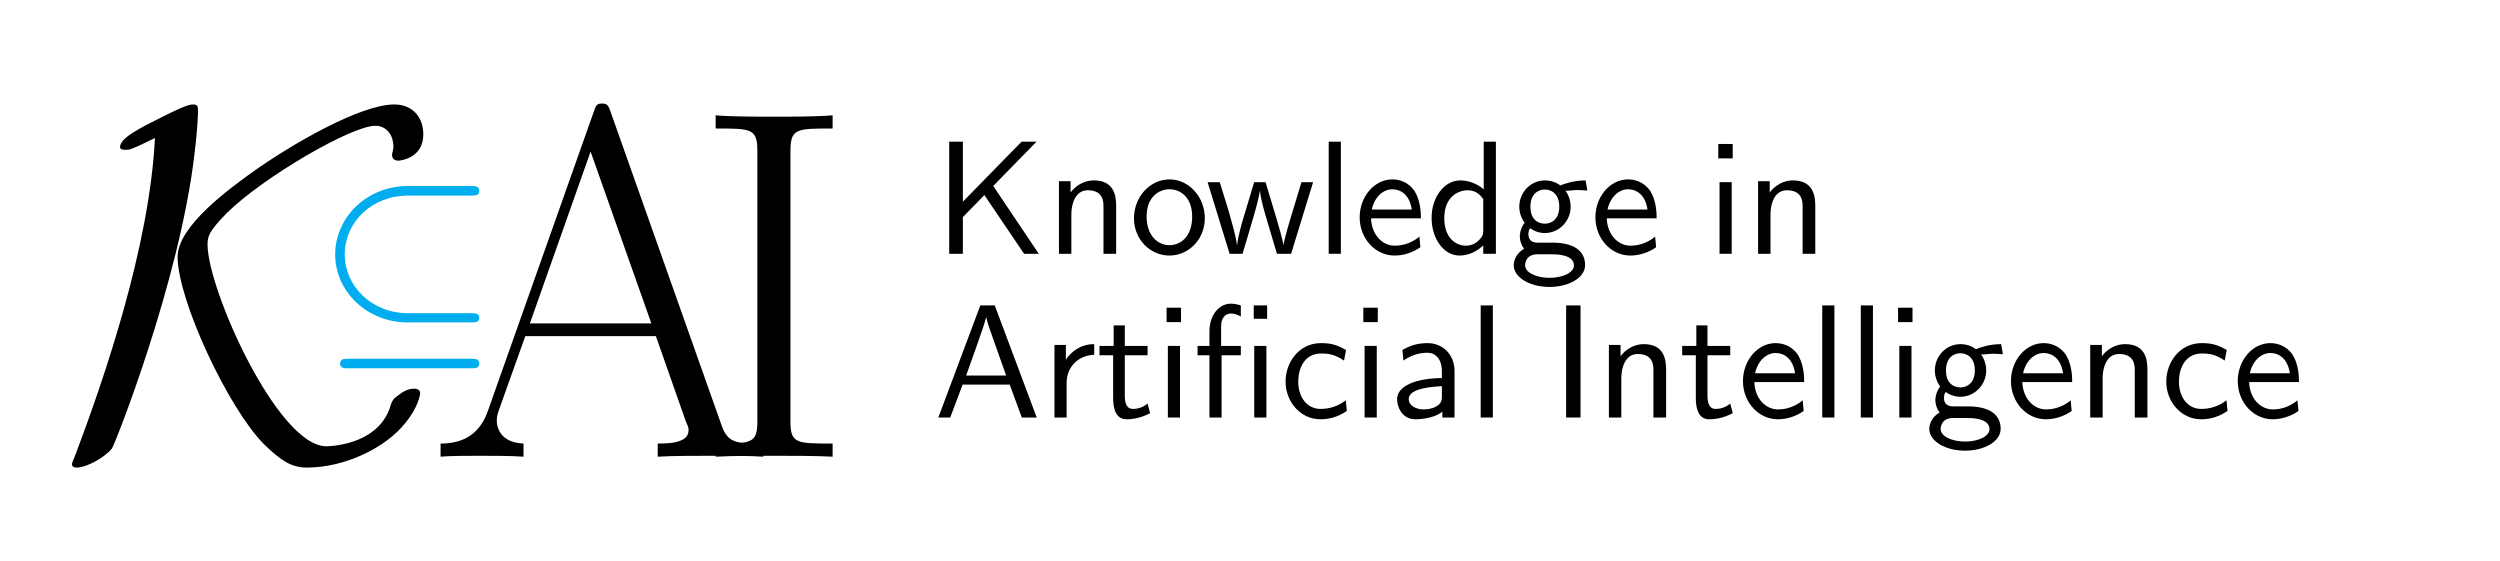
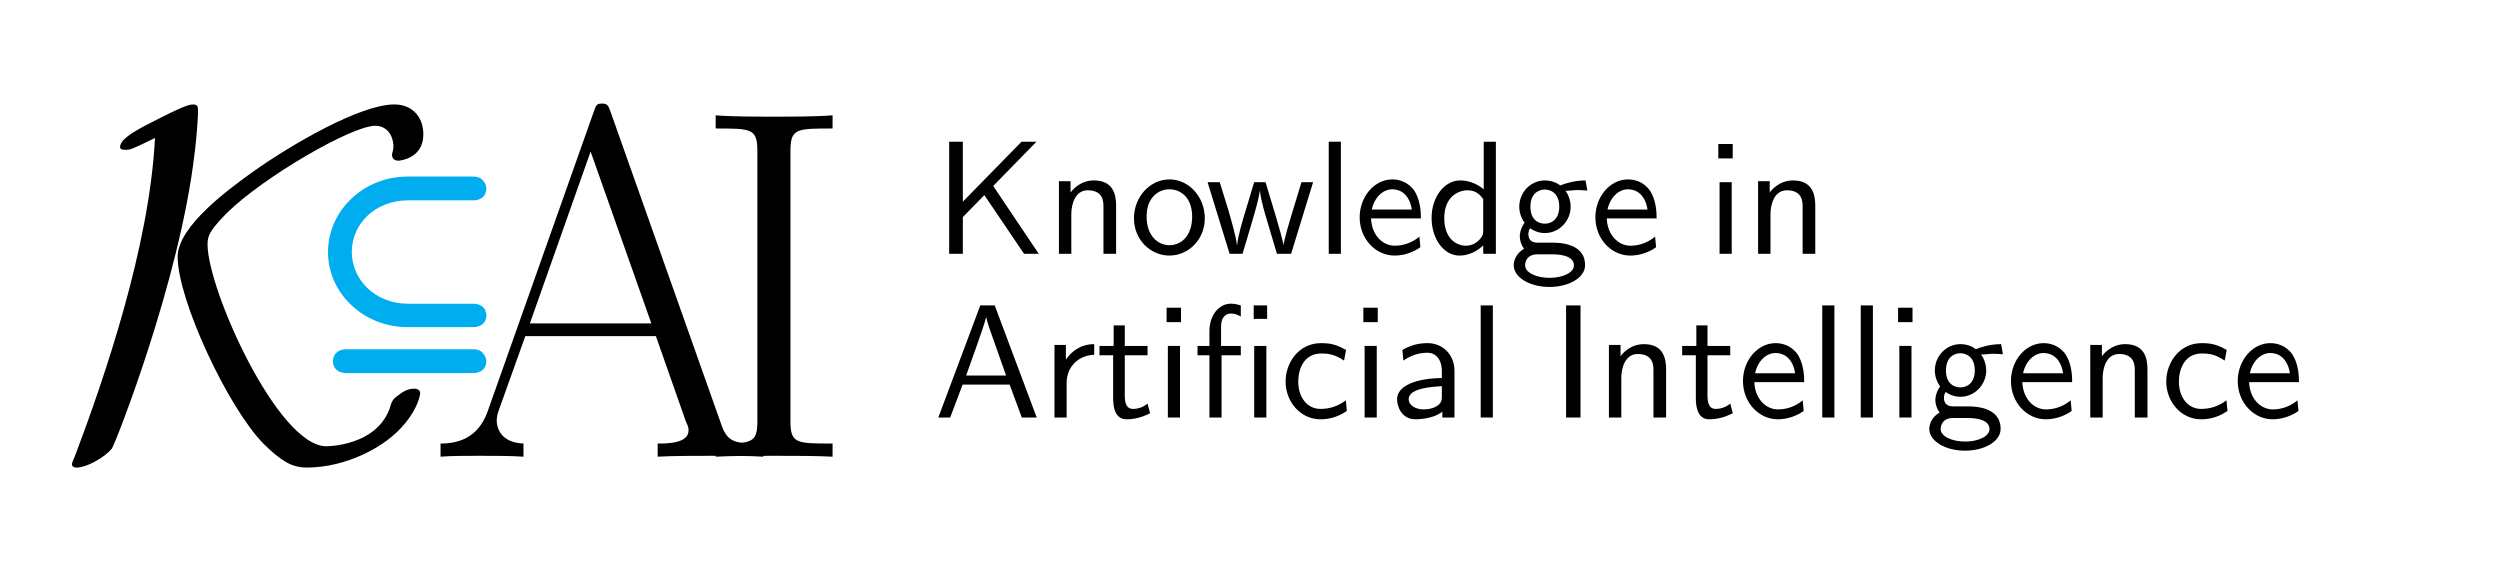
- <svg xmlns="http://www.w3.org/2000/svg" xmlns:xlink="http://www.w3.org/1999/xlink" width="154.37pt" height="34.611pt" viewBox="0 0 154.37 34.611" version="1.1" id="svg224">
-   <defs id="defs84">
-     <g id="g82">
-       <g id="glyph-0-0" />
-       <g id="glyph-0-1">
-         <path d="M 3.375 -10.984 C 3.188 -7.234 1.625 -2.688 0.609 0 C 0.516 0.203 0.516 0.234 0.516 0.266 C 0.516 0.375 0.656 0.375 0.688 0.375 C 1 0.375 1.625 0.047 1.891 -0.281 C 1.984 -0.391 4.219 -6.031 4.734 -10.406 C 4.828 -11.094 4.859 -11.797 4.859 -11.859 C 4.859 -12.078 4.859 -12.141 4.672 -12.141 C 4.484 -12.141 3.953 -11.875 3.609 -11.703 C 2.828 -11.312 2.172 -10.984 2.172 -10.672 C 2.172 -10.578 2.297 -10.578 2.359 -10.578 C 2.516 -10.578 2.547 -10.578 3.375 -10.984 Z M 12.516 -2.188 C 12.516 -2.203 12.516 -2.344 12.312 -2.344 C 12.219 -2.344 12.031 -2.328 11.797 -2.141 C 11.594 -2 11.547 -1.953 11.469 -1.672 C 11 -0.359 9.312 -0.359 9.281 -0.359 C 7.609 -0.359 5.188 -5.766 5.188 -7.312 C 5.188 -7.594 5.234 -7.766 5.844 -8.391 C 7.109 -9.641 10.156 -11.406 10.969 -11.406 C 11.328 -11.406 11.594 -11.125 11.594 -10.672 C 11.594 -10.562 11.547 -10.469 11.547 -10.406 C 11.547 -10.297 11.609 -10.203 11.766 -10.203 C 11.797 -10.203 12.625 -10.266 12.625 -11.109 C 12.625 -11.688 12.266 -12.141 11.625 -12.141 C 10.453 -12.141 8.078 -10.766 6.719 -9.797 C 5.984 -9.266 4.156 -7.953 4.156 -6.891 C 4.156 -5.406 5.891 -1.688 7.125 -0.438 C 7.734 0.156 8.094 0.375 8.609 0.375 C 9.953 0.375 11.344 -0.328 12 -1.156 C 12.453 -1.703 12.516 -2.141 12.516 -2.188 Z M 12.516 -2.188 " id="path19" />
-       </g>
-       <g id="glyph-1-0" />
-       <g id="glyph-1-1">
-         <path d="M 7.875 -7.125 C 8.078 -7.125 8.297 -7.125 8.297 -7.359 C 8.297 -7.609 8.078 -7.609 7.875 -7.609 L 4.656 -7.609 C 2.609 -7.609 0.984 -6.031 0.984 -4.141 C 0.984 -2.219 2.641 -0.688 4.656 -0.688 L 7.875 -0.688 C 8.078 -0.688 8.297 -0.688 8.297 -0.922 C 8.297 -1.156 8.078 -1.156 7.875 -1.156 L 4.688 -1.156 C 2.797 -1.156 1.469 -2.562 1.469 -4.141 C 1.469 -5.766 2.828 -7.125 4.688 -7.125 Z M 1.656 1.156 C 1.453 1.156 1.234 1.156 1.234 1.406 C 1.234 1.641 1.453 1.641 1.656 1.641 L 7.875 1.641 C 8.078 1.641 8.297 1.641 8.297 1.406 C 8.297 1.156 8.078 1.156 7.875 1.156 Z M 1.656 1.156 " id="path23" />
-       </g>
-       <g id="glyph-2-0" />
-       <g id="glyph-2-1">
-         <path d="M 6.25 -11.891 C 6.172 -12.125 6.125 -12.172 5.953 -12.172 C 5.781 -12.172 5.75 -12.125 5.672 -11.891 L 2.016 -1.562 C 1.688 -0.641 1 -0.453 0.391 -0.453 L 0.391 0 C 0.703 -0.031 1.391 -0.031 1.719 -0.031 C 2.156 -0.031 2.844 -0.031 3.25 0 L 3.25 -0.453 C 2.438 -0.484 2.328 -1.031 2.328 -1.234 C 2.328 -1.391 2.359 -1.484 2.391 -1.578 L 3.312 -4.156 L 7.812 -4.156 L 8.844 -1.219 C 8.938 -1.016 8.938 -0.984 8.938 -0.906 C 8.938 -0.453 8.203 -0.453 7.875 -0.453 L 7.875 0 C 8.375 -0.031 9.266 -0.031 9.797 -0.031 C 10.25 -0.031 11.109 -0.031 11.516 0 L 11.516 -0.453 C 10.609 -0.453 10.297 -0.453 10.078 -1.078 Z M 5.562 -10.516 L 7.656 -4.594 L 3.469 -4.594 Z M 5.562 -10.516 " id="path27" />
-       </g>
-       <g id="glyph-2-2">
-         <path d="M 3.391 -10.531 C 3.391 -11.312 3.594 -11.312 4.844 -11.312 L 4.844 -11.766 C 4.281 -11.719 3.406 -11.719 2.828 -11.719 C 2.234 -11.719 1.359 -11.719 0.812 -11.766 L 0.812 -11.312 C 2.047 -11.312 2.25 -11.312 2.25 -10.531 L 2.25 -1.219 C 2.25 -0.453 2.047 -0.453 0.812 -0.453 L 0.812 0 C 1.359 -0.031 2.234 -0.031 2.828 -0.031 C 3.406 -0.031 4.281 -0.031 4.844 0 L 4.844 -0.453 C 3.594 -0.453 3.391 -0.453 3.391 -1.219 Z M 3.391 -10.531 " id="path30" />
-       </g>
-       <g id="glyph-3-0" />
-       <g id="glyph-3-1">
-         <path d="M 3.672 -4.188 L 6.344 -6.922 L 5.422 -6.922 L 1.797 -3.219 L 1.797 -6.922 L 0.953 -6.922 L 0.953 0 L 1.797 0 L 1.797 -2.266 L 3.125 -3.625 L 5.578 0 L 6.484 0 Z M 3.672 -4.188 " id="path34" />
-       </g>
-       <g id="glyph-3-2">
-         <path d="M 4.344 -2.969 C 4.344 -3.625 4.188 -4.531 2.969 -4.531 C 2.078 -4.531 1.578 -3.859 1.531 -3.781 L 1.531 -4.484 L 0.812 -4.484 L 0.812 0 L 1.578 0 L 1.578 -2.438 C 1.578 -3.094 1.828 -3.922 2.594 -3.922 C 3.547 -3.922 3.562 -3.219 3.562 -2.906 L 3.562 0 L 4.344 0 Z M 4.344 -2.969 " id="path37" />
-       </g>
-       <g id="glyph-3-3">
-         <path d="M 4.672 -2.188 C 4.672 -3.531 3.672 -4.594 2.5 -4.594 C 1.266 -4.594 0.297 -3.5 0.297 -2.188 C 0.297 -0.875 1.312 0.109 2.484 0.109 C 3.672 0.109 4.672 -0.891 4.672 -2.188 Z M 2.484 -0.531 C 1.797 -0.531 1.078 -1.094 1.078 -2.297 C 1.078 -3.5 1.828 -3.984 2.484 -3.984 C 3.188 -3.984 3.891 -3.469 3.891 -2.297 C 3.891 -1.109 3.219 -0.531 2.484 -0.531 Z M 2.484 -0.531 " id="path40" />
-       </g>
-       <g id="glyph-3-4">
-         <path d="M 6.656 -4.422 L 5.938 -4.422 L 5.297 -2.312 C 5.188 -1.953 4.891 -0.969 4.828 -0.531 C 4.781 -0.844 4.531 -1.734 4.359 -2.297 L 3.719 -4.422 L 3.016 -4.422 L 2.453 -2.547 C 2.344 -2.203 2 -1.062 1.969 -0.547 L 1.953 -0.547 C 1.906 -1.031 1.578 -2.156 1.422 -2.703 L 0.891 -4.422 L 0.141 -4.422 L 1.5 0 L 2.297 0 C 2.344 -0.156 2.688 -1.281 2.906 -2.047 C 3.047 -2.516 3.328 -3.5 3.359 -3.875 L 3.375 -3.875 C 3.391 -3.594 3.562 -2.906 3.688 -2.469 L 4.422 0 L 5.297 0 Z M 6.656 -4.422 " id="path43" />
-       </g>
-       <g id="glyph-3-5">
-         <path d="M 1.562 -6.922 L 0.812 -6.922 L 0.812 0 L 1.562 0 Z M 1.562 -6.922 " id="path46" />
-       </g>
-       <g id="glyph-3-6">
-         <path d="M 4.125 -2.188 C 4.125 -2.516 4.109 -3.266 3.734 -3.875 C 3.312 -4.484 2.719 -4.594 2.359 -4.594 C 1.25 -4.594 0.344 -3.531 0.344 -2.25 C 0.344 -0.938 1.312 0.109 2.5 0.109 C 3.125 0.109 3.703 -0.125 4.094 -0.406 L 4.031 -1.062 C 3.406 -0.531 2.734 -0.5 2.516 -0.5 C 1.719 -0.5 1.078 -1.203 1.047 -2.188 Z M 1.094 -2.734 C 1.25 -3.484 1.781 -3.984 2.359 -3.984 C 2.875 -3.984 3.422 -3.656 3.562 -2.734 Z M 1.094 -2.734 " id="path49" />
-       </g>
-       <g id="glyph-3-7">
-         <path d="M 4.328 -6.922 L 3.578 -6.922 L 3.578 -3.984 C 3.047 -4.422 2.5 -4.531 2.125 -4.531 C 1.141 -4.531 0.359 -3.5 0.359 -2.219 C 0.359 -0.906 1.125 0.109 2.078 0.109 C 2.406 0.109 2.984 0.016 3.547 -0.516 L 3.547 0 L 4.328 0 Z M 3.547 -1.391 C 3.547 -1.25 3.531 -1.062 3.219 -0.781 C 2.984 -0.578 2.734 -0.5 2.484 -0.5 C 1.859 -0.5 1.141 -0.969 1.141 -2.203 C 1.141 -3.516 2 -3.922 2.578 -3.922 C 3.031 -3.922 3.328 -3.703 3.547 -3.375 Z M 3.547 -1.391 " id="path52" />
-       </g>
-       <g id="glyph-3-8">
-         <path d="M 3.516 -3.891 C 3.734 -3.891 4 -3.938 4.25 -3.938 C 4.422 -3.938 4.812 -3.906 4.828 -3.906 L 4.719 -4.531 C 4.031 -4.531 3.453 -4.344 3.156 -4.219 C 2.938 -4.391 2.609 -4.531 2.203 -4.531 C 1.344 -4.531 0.625 -3.812 0.625 -2.906 C 0.625 -2.547 0.75 -2.188 0.953 -1.922 C 0.656 -1.516 0.656 -1.125 0.656 -1.078 C 0.656 -0.812 0.75 -0.531 0.922 -0.312 C 0.406 -0.016 0.281 0.453 0.281 0.703 C 0.281 1.453 1.266 2.047 2.484 2.047 C 3.703 2.047 4.688 1.469 4.688 0.703 C 4.688 -0.688 3.031 -0.688 2.641 -0.688 L 1.766 -0.688 C 1.641 -0.688 1.188 -0.688 1.188 -1.219 C 1.188 -1.328 1.219 -1.484 1.297 -1.578 C 1.5 -1.422 1.828 -1.281 2.203 -1.281 C 3.094 -1.281 3.797 -2.031 3.797 -2.906 C 3.797 -3.391 3.578 -3.766 3.469 -3.906 Z M 2.203 -1.859 C 1.828 -1.859 1.312 -2.078 1.312 -2.906 C 1.312 -3.734 1.828 -3.969 2.203 -3.969 C 2.625 -3.969 3.094 -3.688 3.094 -2.906 C 3.094 -2.141 2.625 -1.859 2.203 -1.859 Z M 2.656 0.031 C 2.875 0.031 4 0.031 4 0.719 C 4 1.156 3.312 1.484 2.5 1.484 C 1.688 1.484 0.984 1.172 0.984 0.703 C 0.984 0.672 0.984 0.031 1.75 0.031 Z M 2.656 0.031 " id="path55" />
-       </g>
-       <g id="glyph-3-9">
-         <path d="M 1.625 -6.781 L 0.734 -6.781 L 0.734 -5.891 L 1.625 -5.891 Z M 1.562 -4.422 L 0.812 -4.422 L 0.812 0 L 1.562 0 Z M 1.562 -4.422 " id="path58" />
-       </g>
-       <g id="glyph-3-10">
-         <path d="M 3.766 -6.922 L 2.875 -6.922 L 0.281 0 L 1.016 0 L 1.781 -2.031 L 4.688 -2.031 L 5.438 0 L 6.359 0 Z M 4.469 -2.594 L 2 -2.594 L 2.641 -4.391 C 2.844 -4.984 3.156 -5.828 3.234 -6.203 C 3.266 -6.062 3.328 -5.812 3.562 -5.156 Z M 4.469 -2.594 " id="path61" />
-       </g>
-       <g id="glyph-3-11">
-         <path d="M 1.562 -2.141 C 1.562 -3.125 2.281 -3.844 3.266 -3.875 L 3.266 -4.531 C 2.375 -4.531 1.828 -4.031 1.516 -3.578 L 1.516 -4.484 L 0.812 -4.484 L 0.812 0 L 1.562 0 Z M 1.562 -2.141 " id="path64" />
-       </g>
-       <g id="glyph-3-12">
-         <path d="M 1.75 -3.844 L 3.156 -3.844 L 3.156 -4.422 L 1.75 -4.422 L 1.75 -5.688 L 1.062 -5.688 L 1.062 -4.422 L 0.188 -4.422 L 0.188 -3.844 L 1.031 -3.844 L 1.031 -1.188 C 1.031 -0.594 1.172 0.109 1.859 0.109 C 2.547 0.109 3.062 -0.141 3.312 -0.266 L 3.156 -0.859 C 2.891 -0.641 2.578 -0.531 2.25 -0.531 C 1.891 -0.531 1.75 -0.828 1.75 -1.359 Z M 1.75 -3.844 " id="path67" />
-       </g>
-       <g id="glyph-3-13">
-         <path d="M 4.562 -6.922 L 3.734 -6.922 L 3.734 -6.094 L 4.562 -6.094 Z M 4.516 -4.422 L 3.766 -4.422 L 3.766 0 L 4.516 0 Z M 1.75 -3.844 L 2.938 -3.844 L 2.938 -4.422 L 1.719 -4.422 L 1.719 -5.625 C 1.719 -6.266 2.078 -6.422 2.328 -6.422 C 2.547 -6.422 2.766 -6.344 2.938 -6.234 L 2.938 -6.922 C 2.875 -6.938 2.625 -7.031 2.328 -7.031 C 1.594 -7.031 1 -6.328 1 -5.328 L 1 -4.422 L 0.266 -4.422 L 0.266 -3.844 L 1 -3.844 L 1 0 L 1.75 0 Z M 1.75 -3.844 " id="path70" />
-       </g>
-       <g id="glyph-3-14">
-         <path d="M 4.094 -4.172 C 3.5 -4.5 3.156 -4.594 2.547 -4.594 C 1.172 -4.594 0.359 -3.391 0.359 -2.219 C 0.359 -0.984 1.266 0.109 2.516 0.109 C 3.047 0.109 3.594 -0.031 4.141 -0.406 L 4.078 -1.062 C 3.562 -0.672 3.031 -0.531 2.516 -0.531 C 1.688 -0.531 1.141 -1.25 1.141 -2.219 C 1.141 -3 1.5 -3.953 2.562 -3.953 C 3.078 -3.953 3.422 -3.875 3.969 -3.516 Z M 4.094 -4.172 " id="path73" />
-       </g>
-       <g id="glyph-3-15">
-         <path d="M 3.984 -2.875 C 3.984 -3.891 3.25 -4.594 2.328 -4.594 C 1.688 -4.594 1.234 -4.438 0.766 -4.172 L 0.828 -3.516 C 1.344 -3.875 1.844 -4 2.328 -4 C 2.797 -4 3.203 -3.609 3.203 -2.875 L 3.203 -2.438 C 1.703 -2.422 0.438 -2 0.438 -1.125 C 0.438 -0.703 0.703 0.109 1.578 0.109 C 1.719 0.109 2.656 0.094 3.234 -0.359 L 3.234 0 L 3.984 0 Z M 3.203 -1.312 C 3.203 -1.125 3.203 -0.875 2.859 -0.688 C 2.578 -0.516 2.188 -0.5 2.078 -0.5 C 1.609 -0.5 1.156 -0.734 1.156 -1.141 C 1.156 -1.844 2.766 -1.906 3.203 -1.938 Z M 3.203 -1.312 " id="path76" />
-       </g>
-       <g id="glyph-3-16">
-         <path d="M 1.828 -6.922 L 0.938 -6.922 L 0.938 0 L 1.828 0 Z M 1.828 -6.922 " id="path79" />
-       </g>
+ <svg xmlns="http://www.w3.org/2000/svg" version="1.1" id="svg737" width="205.827" height="46.148" viewBox="0 0 205.827 46.148">
+   <defs id="defs741" />
+   <g id="g745" transform="matrix(1.333333,0,0,1.333333,0,1.4870267e-6)">
+     <g id="g747">
+       <path d="m 9.57,8.52 c -0.336,6.718 -3.136,14.863 -4.957,19.679 -0.168,0.363 -0.168,0.418 -0.168,0.477 0,0.195 0.254,0.195 0.309,0.195 0.558,0 1.68,-0.59 2.156,-1.176 0.168,-0.195 4.172,-10.3 5.094,-18.14 0.168,-1.231 0.223,-2.489 0.223,-2.602 0,-0.391 0,-0.504 -0.336,-0.504 -0.336,0 -1.286,0.477 -1.903,0.785 -1.398,0.7 -2.574,1.286 -2.574,1.848 0,0.168 0.223,0.168 0.336,0.168 0.277,0 0.336,0 1.82,-0.73 z m 16.375,15.761 c 0,-0.031 0,-0.281 -0.367,-0.281 -0.168,0 -0.504,0.027 -0.922,0.363 -0.363,0.254 -0.449,0.336 -0.586,0.84 -0.84,2.352 -3.863,2.352 -3.922,2.352 -2.992,0 -7.332,-9.684 -7.332,-12.457 0,-0.504 0.082,-0.813 1.176,-1.93 2.266,-2.238 7.727,-5.402 9.18,-5.402 0.644,0 1.121,0.504 1.121,1.316 0,0.195 -0.086,0.363 -0.086,0.473 0,0.199 0.113,0.367 0.395,0.367 0.054,0 1.539,-0.113 1.539,-1.625 0,-1.035 -0.645,-1.848 -1.793,-1.848 -2.098,0 -6.352,2.465 -8.789,4.199 -1.317,0.954 -4.59,3.301 -4.59,5.207 0,2.657 3.105,9.321 5.316,11.559 1.094,1.066 1.738,1.457 2.66,1.457 2.407,0 4.899,-1.262 6.075,-2.742 0.812,-0.981 0.925,-1.766 0.925,-1.848 z" style="fill:#000000;fill-opacity:1;fill-rule:nonzero;stroke:none" id="path749" />
+       <path d="m 25.164,10.902 c -2.715,0 -4.91,2.106 -4.91,4.657 0,2.593 2.234,4.64 4.91,4.64 h 3.918 c 0.125,0 0.285,0.016 0.496,-0.062 0.11,-0.035 0.234,-0.114 0.324,-0.239 0.094,-0.121 0.129,-0.281 0.129,-0.421 0,-0.137 -0.035,-0.293 -0.125,-0.422 -0.09,-0.125 -0.218,-0.2 -0.324,-0.239 -0.215,-0.078 -0.375,-0.062 -0.5,-0.062 h -3.879 c -2.082,0 -3.48,-1.52 -3.48,-3.195 0,-1.731 1.433,-3.188 3.48,-3.188 h 3.879 c 0.125,0 0.285,0.016 0.5,-0.062 0.106,-0.039 0.234,-0.114 0.324,-0.243 0.09,-0.125 0.125,-0.281 0.125,-0.421 0,-0.278 -0.222,-0.59 -0.441,-0.676 -0.219,-0.086 -0.387,-0.067 -0.508,-0.067 z m -3.648,10.664 c -0.125,0 -0.293,-0.015 -0.512,0.067 -0.109,0.043 -0.238,0.129 -0.324,0.254 -0.086,0.129 -0.121,0.285 -0.121,0.422 0,0.14 0.039,0.296 0.129,0.421 0.089,0.129 0.218,0.204 0.324,0.243 0.215,0.078 0.379,0.062 0.504,0.062 h 7.566 c 0.125,0 0.285,0.016 0.5,-0.062 0.106,-0.039 0.234,-0.114 0.324,-0.243 0.09,-0.125 0.125,-0.281 0.125,-0.421 0,-0.278 -0.222,-0.59 -0.441,-0.676 -0.219,-0.086 -0.387,-0.067 -0.508,-0.067 z" style="fill:#00adef;fill-opacity:1;fill-rule:nonzero;stroke:none" id="path751" />
+       <path d="m 37.699,6.898 c -0.14,-0.421 -0.222,-0.503 -0.531,-0.503 -0.309,0 -0.363,0.082 -0.504,0.503 l -6.551,18.5 c -0.586,1.653 -1.82,1.989 -2.91,1.989 v 0.812 c 0.559,-0.054 1.793,-0.054 2.379,-0.054 0.785,0 2.016,0 2.742,0.054 v -0.812 c -1.453,-0.055 -1.652,-1.035 -1.652,-1.399 0,-0.281 0.058,-0.449 0.113,-0.617 l 1.653,-4.617 H 40.5 l 1.848,5.262 c 0.168,0.363 0.168,0.418 0.168,0.558 0,0.813 -1.317,0.813 -1.907,0.813 v 0.812 c 0.899,-0.054 2.493,-0.054 3.446,-0.054 0.812,0 2.351,0 3.078,0.054 v -0.812 c -1.625,0 -2.184,0 -2.574,-1.121 z m -1.23,2.461 3.75,10.61 h -7.5 z" style="fill:#000000;fill-opacity:1;fill-rule:nonzero;stroke:none" id="path753" />
+       <path d="m 48.809,9.332 c 0,-1.398 0.363,-1.398 2.601,-1.398 V 7.121 c -1.008,0.082 -2.574,0.082 -3.609,0.082 -1.063,0 -2.633,0 -3.61,-0.082 v 0.813 c 2.211,0 2.575,0 2.575,1.398 v 16.684 c 0,1.371 -0.364,1.371 -2.575,1.371 v 0.812 c 0.977,-0.054 2.547,-0.054 3.61,-0.054 1.035,0 2.601,0 3.609,0.054 v -0.812 c -2.238,0 -2.601,0 -2.601,-1.371 z" style="fill:#000000;fill-opacity:1;fill-rule:nonzero;stroke:none" id="path755" />
+       <path d="M 61.328,11.484 64,8.75 h -0.922 l -3.625,3.703 V 8.75 h -0.844 v 6.922 h 0.844 v -2.266 l 1.328,-1.359 2.453,3.625 h 0.907 z" style="fill:#000000;fill-opacity:1;fill-rule:nonzero;stroke:none" id="path757" />
+       <path d="m 68.918,12.703 c 0,-0.656 -0.156,-1.562 -1.375,-1.562 -0.891,0 -1.391,0.671 -1.438,0.75 v -0.703 h -0.718 v 4.484 h 0.765 v -2.438 c 0,-0.656 0.25,-1.484 1.016,-1.484 0.953,0 0.969,0.703 0.969,1.016 v 2.906 h 0.781 z" style="fill:#000000;fill-opacity:1;fill-rule:nonzero;stroke:none" id="path759" />
+       <path d="m 74.395,13.484 c 0,-1.343 -1,-2.406 -2.172,-2.406 -1.235,0 -2.203,1.094 -2.203,2.406 0,1.313 1.015,2.297 2.187,2.297 1.188,0 2.188,-1 2.188,-2.297 z m -2.188,1.657 c -0.687,0 -1.406,-0.563 -1.406,-1.766 0,-1.203 0.75,-1.687 1.406,-1.687 0.703,0 1.406,0.515 1.406,1.687 0,1.187 -0.672,1.766 -1.406,1.766 z" style="fill:#000000;fill-opacity:1;fill-rule:nonzero;stroke:none" id="path761" />
+       <path d="m 81.082,11.25 h -0.719 l -0.64,2.109 c -0.11,0.36 -0.407,1.344 -0.469,1.782 -0.047,-0.313 -0.297,-1.203 -0.469,-1.766 l -0.64,-2.125 h -0.704 l -0.562,1.875 c -0.109,0.344 -0.453,1.484 -0.484,2 H 76.379 C 76.332,14.641 76.004,13.516 75.848,12.969 L 75.316,11.25 h -0.75 l 1.36,4.422 h 0.797 c 0.047,-0.156 0.39,-1.281 0.609,-2.047 0.141,-0.469 0.422,-1.453 0.453,-1.828 h 0.016 c 0.015,0.281 0.187,0.969 0.312,1.406 l 0.735,2.469 h 0.875 z" style="fill:#000000;fill-opacity:1;fill-rule:nonzero;stroke:none" id="path763" />
+       <path d="m 82.047,8.75 h 0.75 v 6.922 h -0.75 z" style="fill:#000000;fill-opacity:1;fill-rule:nonzero;stroke:none" id="path765" />
+       <path d="m 87.738,13.484 c 0,-0.328 -0.015,-1.078 -0.39,-1.687 -0.422,-0.609 -1.016,-0.719 -1.375,-0.719 -1.11,0 -2.016,1.063 -2.016,2.344 0,1.312 0.969,2.359 2.156,2.359 0.625,0 1.203,-0.234 1.594,-0.515 l -0.062,-0.657 c -0.625,0.532 -1.297,0.563 -1.516,0.563 -0.797,0 -1.438,-0.703 -1.469,-1.688 z m -3.031,-0.546 c 0.156,-0.75 0.688,-1.25 1.266,-1.25 0.515,0 1.062,0.328 1.203,1.25 z" style="fill:#000000;fill-opacity:1;fill-rule:nonzero;stroke:none" id="path767" />
+       <path d="m 92.367,8.75 h -0.75 v 2.938 c -0.531,-0.438 -1.078,-0.547 -1.453,-0.547 -0.984,0 -1.766,1.031 -1.766,2.312 0,1.313 0.766,2.328 1.719,2.328 0.328,0 0.906,-0.093 1.469,-0.625 v 0.516 h 0.781 z m -0.781,5.531 c 0,0.141 -0.016,0.328 -0.328,0.61 -0.235,0.203 -0.485,0.281 -0.735,0.281 -0.625,0 -1.343,-0.469 -1.343,-1.703 0,-1.313 0.859,-1.719 1.437,-1.719 0.453,0 0.75,0.219 0.969,0.547 z" style="fill:#000000;fill-opacity:1;fill-rule:nonzero;stroke:none" id="path769" />
+       <path d="m 96.703,11.781 c 0.219,0 0.485,-0.047 0.735,-0.047 0.171,0 0.562,0.032 0.578,0.032 l -0.11,-0.625 c -0.687,0 -1.265,0.187 -1.562,0.312 -0.219,-0.172 -0.547,-0.312 -0.953,-0.312 -0.86,0 -1.579,0.718 -1.579,1.625 0,0.359 0.126,0.718 0.329,0.984 -0.297,0.406 -0.297,0.797 -0.297,0.844 0,0.265 0.094,0.547 0.265,0.765 -0.515,0.297 -0.64,0.766 -0.64,1.016 0,0.75 0.984,1.344 2.203,1.344 1.219,0 2.203,-0.578 2.203,-1.344 0,-1.391 -1.656,-1.391 -2.047,-1.391 h -0.875 c -0.125,0 -0.578,0 -0.578,-0.531 0,-0.109 0.031,-0.265 0.109,-0.359 0.204,0.156 0.532,0.297 0.907,0.297 0.89,0 1.593,-0.75 1.593,-1.625 0,-0.485 -0.218,-0.86 -0.328,-1 z m -1.312,2.031 c -0.375,0 -0.891,-0.218 -0.891,-1.046 0,-0.828 0.516,-1.063 0.891,-1.063 0.421,0 0.89,0.281 0.89,1.063 0,0.765 -0.469,1.046 -0.89,1.046 z m 0.453,1.891 c 0.218,0 1.344,0 1.344,0.688 0,0.437 -0.688,0.765 -1.5,0.765 -0.813,0 -1.516,-0.312 -1.516,-0.781 0,-0.031 0,-0.672 0.766,-0.672 z" style="fill:#000000;fill-opacity:1;fill-rule:nonzero;stroke:none" id="path771" />
+       <path d="m 102.293,13.484 c 0,-0.328 -0.016,-1.078 -0.391,-1.687 -0.422,-0.609 -1.015,-0.719 -1.375,-0.719 -1.109,0 -2.015,1.063 -2.015,2.344 0,1.312 0.968,2.359 2.156,2.359 0.625,0 1.203,-0.234 1.594,-0.515 l -0.063,-0.657 c -0.625,0.532 -1.297,0.563 -1.515,0.563 -0.797,0 -1.438,-0.703 -1.469,-1.688 z m -3.031,-0.546 c 0.156,-0.75 0.687,-1.25 1.265,-1.25 0.516,0 1.063,0.328 1.203,1.25 z" style="fill:#000000;fill-opacity:1;fill-rule:nonzero;stroke:none" id="path773" />
+       <path d="m 106.992,8.891 h -0.89 v 0.89 h 0.89 z m -0.062,2.359 h -0.75 v 4.422 h 0.75 z" style="fill:#000000;fill-opacity:1;fill-rule:nonzero;stroke:none" id="path775" />
+       <path d="m 112.09,12.703 c 0,-0.656 -0.156,-1.562 -1.375,-1.562 -0.891,0 -1.391,0.671 -1.438,0.75 v -0.703 h -0.718 v 4.484 h 0.765 v -2.438 c 0,-0.656 0.25,-1.484 1.016,-1.484 0.953,0 0.969,0.703 0.969,1.016 v 2.906 h 0.781 z" style="fill:#000000;fill-opacity:1;fill-rule:nonzero;stroke:none" id="path777" />
+       <path d="m 61.422,18.859 h -0.891 l -2.593,6.922 h 0.734 l 0.766,-2.031 h 2.906 l 0.75,2.031 h 0.922 z m 0.703,4.329 h -2.469 l 0.641,-1.797 c 0.203,-0.594 0.515,-1.438 0.594,-1.813 0.031,0.141 0.093,0.391 0.328,1.047 z" style="fill:#000000;fill-opacity:1;fill-rule:nonzero;stroke:none" id="path779" />
+       <path d="m 65.863,23.641 c 0,-0.985 0.719,-1.703 1.703,-1.735 V 21.25 c -0.89,0 -1.437,0.5 -1.75,0.953 v -0.906 h -0.703 v 4.484 h 0.75 z" style="fill:#000000;fill-opacity:1;fill-rule:nonzero;stroke:none" id="path781" />
+       <path d="m 69.453,21.938 h 1.406 v -0.579 h -1.406 v -1.265 h -0.687 v 1.265 h -0.875 v 0.579 h 0.843 v 2.656 c 0,0.594 0.141,1.297 0.828,1.297 0.688,0 1.204,-0.25 1.454,-0.375 l -0.157,-0.594 c -0.265,0.219 -0.578,0.328 -0.906,0.328 -0.359,0 -0.5,-0.297 -0.5,-0.828 z" style="fill:#000000;fill-opacity:1;fill-rule:nonzero;stroke:none" id="path783" />
+       <path d="m 72.926,19 h -0.891 v 0.891 h 0.891 z m -0.063,2.359 h -0.75 v 4.422 h 0.75 z" style="fill:#000000;fill-opacity:1;fill-rule:nonzero;stroke:none" id="path785" />
+       <path d="m 78.242,18.859 h -0.828 v 0.829 h 0.828 z m -0.047,2.5 h -0.75 v 4.422 h 0.75 z m -2.765,0.579 h 1.187 v -0.579 h -1.219 v -1.203 c 0,-0.64 0.36,-0.797 0.61,-0.797 0.219,0 0.437,0.079 0.609,0.188 v -0.688 c -0.062,-0.015 -0.312,-0.109 -0.609,-0.109 -0.735,0 -1.328,0.703 -1.328,1.703 v 0.906 h -0.735 v 0.579 h 0.735 v 3.843 h 0.75 z" style="fill:#000000;fill-opacity:1;fill-rule:nonzero;stroke:none" id="path787" />
+       <path d="m 83.117,21.609 c -0.594,-0.328 -0.937,-0.421 -1.547,-0.421 -1.375,0 -2.187,1.203 -2.187,2.374 0,1.235 0.906,2.329 2.156,2.329 0.531,0 1.078,-0.141 1.625,-0.516 l -0.062,-0.656 c -0.516,0.39 -1.047,0.531 -1.563,0.531 -0.828,0 -1.375,-0.719 -1.375,-1.688 0,-0.781 0.359,-1.734 1.422,-1.734 0.516,0 0.859,0.078 1.406,0.438 z" style="fill:#000000;fill-opacity:1;fill-rule:nonzero;stroke:none" id="path789" />
+       <path d="m 85.074,19 h -0.89 v 0.891 h 0.89 z m -0.062,2.359 h -0.75 v 4.422 h 0.75 z" style="fill:#000000;fill-opacity:1;fill-rule:nonzero;stroke:none" id="path791" />
+       <path d="m 89.812,22.906 c 0,-1.015 -0.734,-1.718 -1.656,-1.718 -0.64,0 -1.094,0.156 -1.562,0.421 l 0.062,0.657 c 0.516,-0.36 1.016,-0.485 1.5,-0.485 0.469,0 0.875,0.391 0.875,1.125 v 0.438 c -1.5,0.015 -2.765,0.437 -2.765,1.312 0,0.422 0.265,1.235 1.14,1.235 0.141,0 1.078,-0.016 1.656,-0.469 v 0.359 h 0.75 z m -0.781,1.563 c 0,0.187 0,0.437 -0.343,0.625 -0.282,0.172 -0.672,0.187 -0.782,0.187 -0.468,0 -0.922,-0.234 -0.922,-0.64 0,-0.703 1.61,-0.766 2.047,-0.797 z" style="fill:#000000;fill-opacity:1;fill-rule:nonzero;stroke:none" id="path793" />
+       <path d="m 91.43,18.859 h 0.75 v 6.922 h -0.75 z" style="fill:#000000;fill-opacity:1;fill-rule:nonzero;stroke:none" id="path795" />
+       <path d="m 96.703,18.859 h 0.891 v 6.922 h -0.891 z" style="fill:#000000;fill-opacity:1;fill-rule:nonzero;stroke:none" id="path797" />
+       <path d="m 102.879,22.812 c 0,-0.656 -0.156,-1.562 -1.375,-1.562 -0.891,0 -1.391,0.672 -1.438,0.75 v -0.703 h -0.718 v 4.484 h 0.765 v -2.437 c 0,-0.656 0.25,-1.485 1.016,-1.485 0.953,0 0.969,0.703 0.969,1.016 v 2.906 h 0.781 z" style="fill:#000000;fill-opacity:1;fill-rule:nonzero;stroke:none" id="path799" />
+       <path d="m 105.434,21.938 h 1.406 v -0.579 h -1.406 v -1.265 h -0.688 v 1.265 h -0.875 v 0.579 h 0.844 v 2.656 c 0,0.594 0.14,1.297 0.828,1.297 0.687,0 1.203,-0.25 1.453,-0.375 l -0.156,-0.594 c -0.266,0.219 -0.578,0.328 -0.906,0.328 -0.36,0 -0.5,-0.297 -0.5,-0.828 z" style="fill:#000000;fill-opacity:1;fill-rule:nonzero;stroke:none" id="path801" />
+       <path d="m 111.406,23.594 c 0,-0.328 -0.015,-1.078 -0.39,-1.688 -0.422,-0.609 -1.016,-0.718 -1.375,-0.718 -1.11,0 -2.016,1.062 -2.016,2.343 0,1.313 0.969,2.36 2.156,2.36 0.625,0 1.203,-0.235 1.594,-0.516 l -0.063,-0.656 c -0.624,0.531 -1.296,0.562 -1.515,0.562 -0.797,0 -1.438,-0.703 -1.469,-1.687 z m -3.031,-0.547 c 0.156,-0.75 0.687,-1.25 1.266,-1.25 0.515,0 1.062,0.328 1.203,1.25 z" style="fill:#000000;fill-opacity:1;fill-rule:nonzero;stroke:none" id="path803" />
+       <path d="m 112.52,18.859 h 0.75 v 6.922 h -0.75 z" style="fill:#000000;fill-opacity:1;fill-rule:nonzero;stroke:none" id="path805" />
+       <path d="m 114.898,18.859 h 0.75 v 6.922 h -0.75 z" style="fill:#000000;fill-opacity:1;fill-rule:nonzero;stroke:none" id="path807" />
+       <path d="m 118.094,19 h -0.891 v 0.891 h 0.891 z m -0.063,2.359 h -0.75 v 4.422 h 0.75 z" style="fill:#000000;fill-opacity:1;fill-rule:nonzero;stroke:none" id="path809" />
+       <path d="m 122.363,21.891 c 0.219,0 0.485,-0.047 0.735,-0.047 0.172,0 0.562,0.031 0.578,0.031 l -0.11,-0.625 c -0.687,0 -1.265,0.188 -1.562,0.312 -0.219,-0.171 -0.547,-0.312 -0.953,-0.312 -0.86,0 -1.578,0.719 -1.578,1.625 0,0.359 0.125,0.719 0.328,0.984 -0.297,0.407 -0.297,0.797 -0.297,0.844 0,0.266 0.094,0.547 0.266,0.766 -0.516,0.297 -0.641,0.765 -0.641,1.015 0,0.75 0.984,1.344 2.203,1.344 1.219,0 2.203,-0.578 2.203,-1.344 0,-1.39 -1.656,-1.39 -2.047,-1.39 h -0.875 c -0.125,0 -0.578,0 -0.578,-0.532 0,-0.109 0.031,-0.265 0.11,-0.359 0.203,0.156 0.531,0.297 0.906,0.297 0.89,0 1.594,-0.75 1.594,-1.625 0,-0.484 -0.219,-0.859 -0.329,-1 z m -1.312,2.031 c -0.375,0 -0.891,-0.219 -0.891,-1.047 0,-0.828 0.516,-1.063 0.891,-1.063 0.422,0 0.89,0.282 0.89,1.063 0,0.766 -0.468,1.047 -0.89,1.047 z m 0.453,1.89 c 0.219,0 1.344,0 1.344,0.688 0,0.438 -0.688,0.766 -1.5,0.766 -0.813,0 -1.516,-0.313 -1.516,-0.782 0,-0.031 0,-0.672 0.766,-0.672 z" style="fill:#000000;fill-opacity:1;fill-rule:nonzero;stroke:none" id="path811" />
+       <path d="m 127.953,23.594 c 0,-0.328 -0.015,-1.078 -0.391,-1.688 -0.421,-0.609 -1.015,-0.718 -1.374,-0.718 -1.11,0 -2.016,1.062 -2.016,2.343 0,1.313 0.969,2.36 2.156,2.36 0.625,0 1.203,-0.235 1.594,-0.516 l -0.063,-0.656 c -0.625,0.531 -1.297,0.562 -1.515,0.562 -0.797,0 -1.438,-0.703 -1.469,-1.687 z m -3.031,-0.547 c 0.156,-0.75 0.687,-1.25 1.266,-1.25 0.515,0 1.062,0.328 1.203,1.25 z" style="fill:#000000;fill-opacity:1;fill-rule:nonzero;stroke:none" id="path813" />
+       <path d="m 132.602,22.812 c 0,-0.656 -0.157,-1.562 -1.375,-1.562 -0.891,0 -1.391,0.672 -1.438,0.75 v -0.703 h -0.719 v 4.484 h 0.766 v -2.437 c 0,-0.656 0.25,-1.485 1.016,-1.485 0.953,0 0.968,0.703 0.968,1.016 v 2.906 h 0.782 z" style="fill:#000000;fill-opacity:1;fill-rule:nonzero;stroke:none" id="path815" />
+       <path d="m 137.496,21.609 c -0.594,-0.328 -0.937,-0.421 -1.547,-0.421 -1.375,0 -2.187,1.203 -2.187,2.374 0,1.235 0.906,2.329 2.156,2.329 0.531,0 1.078,-0.141 1.625,-0.516 l -0.063,-0.656 c -0.515,0.39 -1.046,0.531 -1.562,0.531 -0.828,0 -1.375,-0.719 -1.375,-1.688 0,-0.781 0.359,-1.734 1.422,-1.734 0.515,0 0.859,0.078 1.406,0.438 z" style="fill:#000000;fill-opacity:1;fill-rule:nonzero;stroke:none" id="path817" />
+       <path d="m 141.957,23.594 c 0,-0.328 -0.016,-1.078 -0.391,-1.688 -0.421,-0.609 -1.015,-0.718 -1.375,-0.718 -1.109,0 -2.015,1.062 -2.015,2.343 0,1.313 0.969,2.36 2.156,2.36 0.625,0 1.203,-0.235 1.594,-0.516 l -0.063,-0.656 c -0.625,0.531 -1.297,0.562 -1.515,0.562 -0.797,0 -1.438,-0.703 -1.469,-1.687 z m -3.031,-0.547 c 0.156,-0.75 0.687,-1.25 1.265,-1.25 0.516,0 1.063,0.328 1.204,1.25 z" style="fill:#000000;fill-opacity:1;fill-rule:nonzero;stroke:none" id="path819" />
    </g>
-   </defs>
-   <g fill="#000000" fill-opacity="1" id="g88" transform="matrix(1.791457,0,0,1.791457,-18.13517,-11.28076)">
-     <use xlink:href="#glyph-0-1" x="12.089" y="22.038" id="use86" />
-   </g>
-   <use xlink:href="#glyph-1-1" x="25.456" y="18.559" id="use90" transform="matrix(1.2166,0,0,1.2166,-11.46975,-1.833783)" style="fill:#00adef;fill-opacity:1" />
-   <g fill="#000000" fill-opacity="1" id="g98" transform="matrix(1.791457,0,0,1.791457,-35.75829,-11.28076)">
-     <use xlink:href="#glyph-2-1" x="34.755" y="22.038" id="use94" />
-     <use xlink:href="#glyph-2-2" x="43.815" y="22.038" id="use96" />
-   </g>
-   <g fill="#000000" fill-opacity="1" id="g102" transform="translate(3,1.5)">
-     <use xlink:href="#glyph-3-1" x="54.658" y="14.171" id="use100" />
-   </g>
-   <g fill="#000000" fill-opacity="1" id="g106" transform="translate(3,1.5)">
-     <use xlink:href="#glyph-3-2" x="61.576" y="14.171" id="use104" />
-   </g>
-   <g fill="#000000" fill-opacity="1" id="g110" transform="translate(3,1.5)">
-     <use xlink:href="#glyph-3-3" x="66.723" y="14.171" id="use108" />
-   </g>
-   <g fill="#000000" fill-opacity="1" id="g114" transform="translate(3,1.5)">
-     <use xlink:href="#glyph-3-4" x="71.426" y="14.171" id="use112" />
-   </g>
-   <g fill="#000000" fill-opacity="1" id="g118" transform="translate(3,1.5)">
-     <use xlink:href="#glyph-3-5" x="78.233" y="14.171" id="use116" />
-   </g>
-   <g fill="#000000" fill-opacity="1" id="g122" transform="translate(3,1.5)">
-     <use xlink:href="#glyph-3-6" x="80.613" y="14.171" id="use120" />
-   </g>
-   <g fill="#000000" fill-opacity="1" id="g126" transform="translate(3,1.5)">
-     <use xlink:href="#glyph-3-7" x="85.04" y="14.171" id="use124" />
-   </g>
-   <g fill="#000000" fill-opacity="1" id="g132" transform="translate(3,1.5)">
-     <use xlink:href="#glyph-3-8" x="90.188" y="14.171" id="use128" />
-     <use xlink:href="#glyph-3-6" x="95.169" y="14.171" id="use130" />
-   </g>
-   <g fill="#000000" fill-opacity="1" id="g136" transform="translate(3,1.5)">
-     <use xlink:href="#glyph-3-9" x="102.366" y="14.171" id="use134" />
-   </g>
-   <g fill="#000000" fill-opacity="1" id="g140" transform="translate(3,1.5)">
-     <use xlink:href="#glyph-3-2" x="104.746" y="14.171" id="use138" />
-   </g>
-   <g fill="#000000" fill-opacity="1" id="g144" transform="translate(3)">
-     <use xlink:href="#glyph-3-10" x="54.658" y="25.781" id="use142" />
-   </g>
-   <g fill="#000000" fill-opacity="1" id="g148" transform="translate(3)">
-     <use xlink:href="#glyph-3-11" x="61.3" y="25.781" id="use146" />
-   </g>
-   <g fill="#000000" fill-opacity="1" id="g152" transform="translate(3)">
-     <use xlink:href="#glyph-3-12" x="64.704" y="25.781" id="use150" />
-   </g>
-   <g fill="#000000" fill-opacity="1" id="g156" transform="translate(3)">
-     <use xlink:href="#glyph-3-9" x="68.301" y="25.781" id="use154" />
-   </g>
-   <g fill="#000000" fill-opacity="1" id="g160" transform="translate(3)">
-     <use xlink:href="#glyph-3-13" x="70.681" y="25.781" id="use158" />
-   </g>
-   <g fill="#000000" fill-opacity="1" id="g164" transform="translate(3)">
-     <use xlink:href="#glyph-3-14" x="76.022" y="25.781" id="use162" />
-   </g>
-   <g fill="#000000" fill-opacity="1" id="g168" transform="translate(3)">
-     <use xlink:href="#glyph-3-9" x="80.45" y="25.781" id="use166" />
-   </g>
-   <g fill="#000000" fill-opacity="1" id="g172" transform="translate(3)">
-     <use xlink:href="#glyph-3-15" x="82.83" y="25.781" id="use170" />
-   </g>
-   <g fill="#000000" fill-opacity="1" id="g176" transform="translate(3)">
-     <use xlink:href="#glyph-3-5" x="87.618" y="25.781" id="use174" />
-   </g>
-   <g fill="#000000" fill-opacity="1" id="g180" transform="translate(3)">
-     <use xlink:href="#glyph-3-16" x="92.767" y="25.781" id="use178" />
-   </g>
-   <g fill="#000000" fill-opacity="1" id="g184" transform="translate(3)">
-     <use xlink:href="#glyph-3-2" x="95.535" y="25.781" id="use182" />
-   </g>
-   <g fill="#000000" fill-opacity="1" id="g188" transform="translate(3)">
-     <use xlink:href="#glyph-3-12" x="100.683" y="25.781" id="use186" />
-   </g>
-   <g fill="#000000" fill-opacity="1" id="g192" transform="translate(3)">
-     <use xlink:href="#glyph-3-6" x="104.28" y="25.781" id="use190" />
-   </g>
-   <g fill="#000000" fill-opacity="1" id="g196" transform="translate(3)">
-     <use xlink:href="#glyph-3-5" x="108.708" y="25.781" id="use194" />
-   </g>
-   <g fill="#000000" fill-opacity="1" id="g200" transform="translate(3)">
-     <use xlink:href="#glyph-3-5" x="111.088" y="25.781" id="use198" />
-   </g>
-   <g fill="#000000" fill-opacity="1" id="g204" transform="translate(3)">
-     <use xlink:href="#glyph-3-9" x="113.468" y="25.781" id="use202" />
-   </g>
-   <g fill="#000000" fill-opacity="1" id="g210" transform="translate(3)">
-     <use xlink:href="#glyph-3-8" x="115.848" y="25.781" id="use206" />
-     <use xlink:href="#glyph-3-6" x="120.829" y="25.781" id="use208" />
-   </g>
-   <g fill="#000000" fill-opacity="1" id="g214" transform="translate(3)">
-     <use xlink:href="#glyph-3-2" x="125.256" y="25.781" id="use212" />
-   </g>
-   <g fill="#000000" fill-opacity="1" id="g218" transform="translate(3)">
-     <use xlink:href="#glyph-3-14" x="130.404" y="25.781" id="use216" />
-   </g>
-   <g fill="#000000" fill-opacity="1" id="g222" transform="translate(3)">
-     <use xlink:href="#glyph-3-6" x="134.832" y="25.781" id="use220" />
  </g>
</svg>
